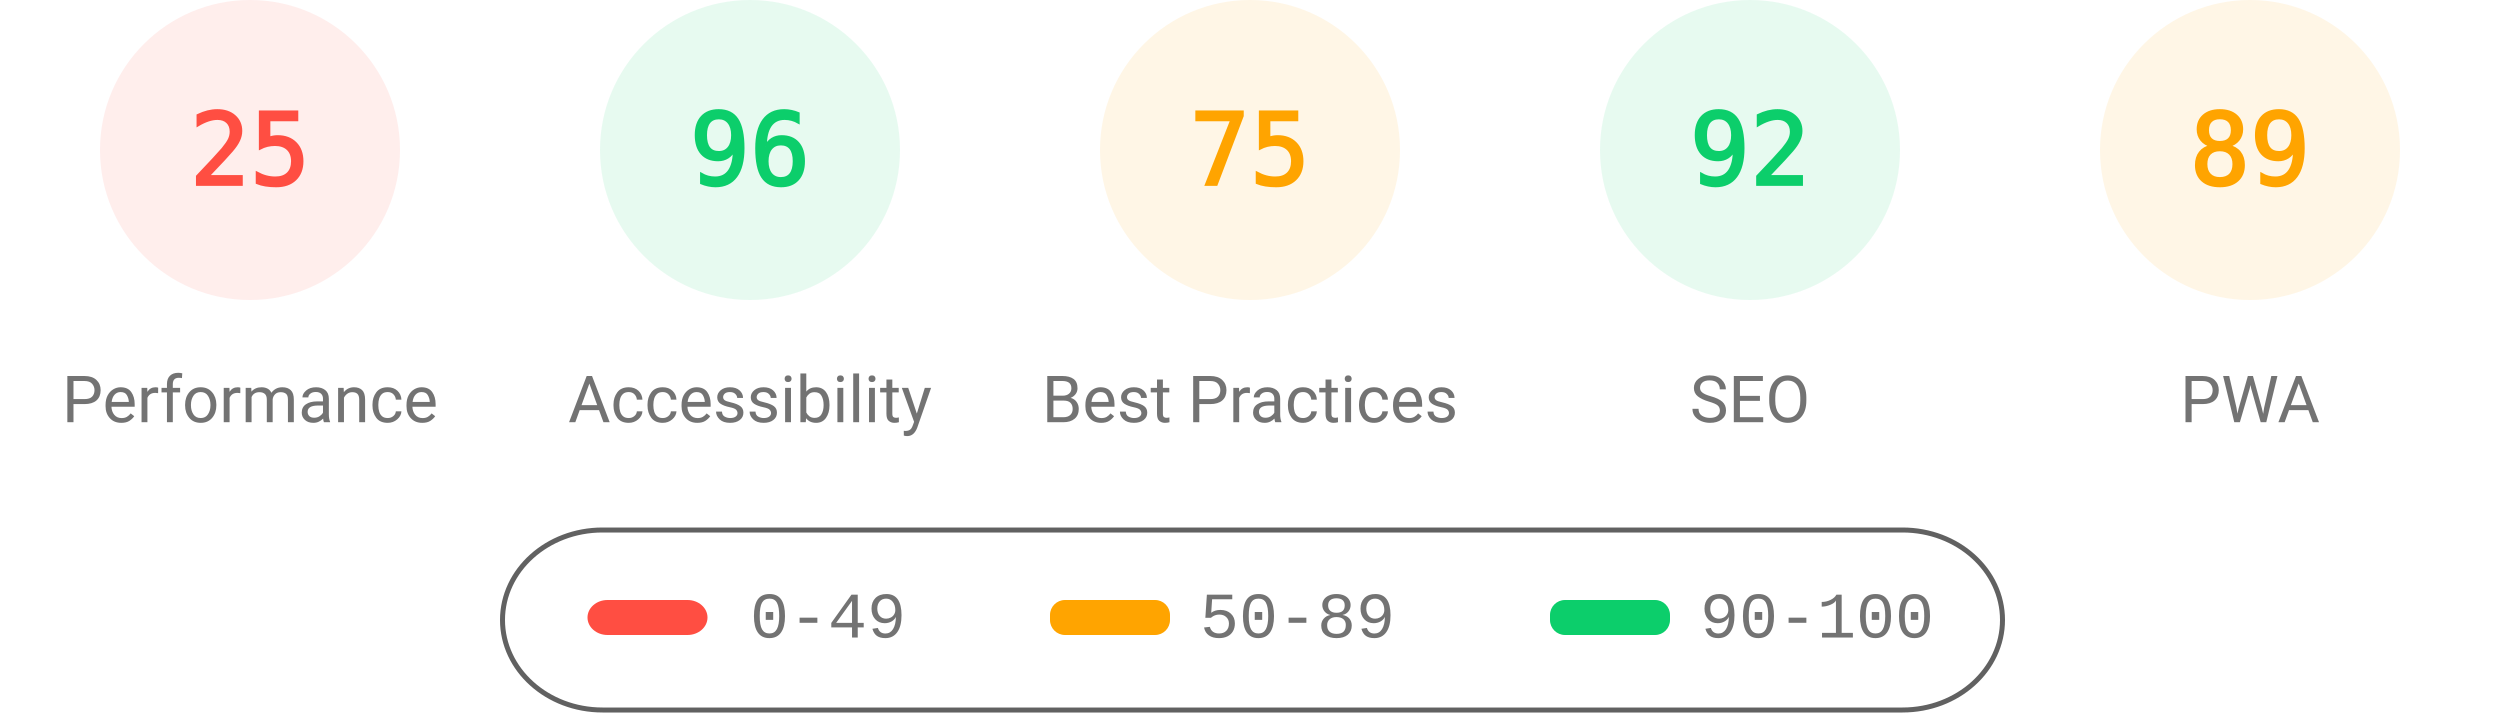
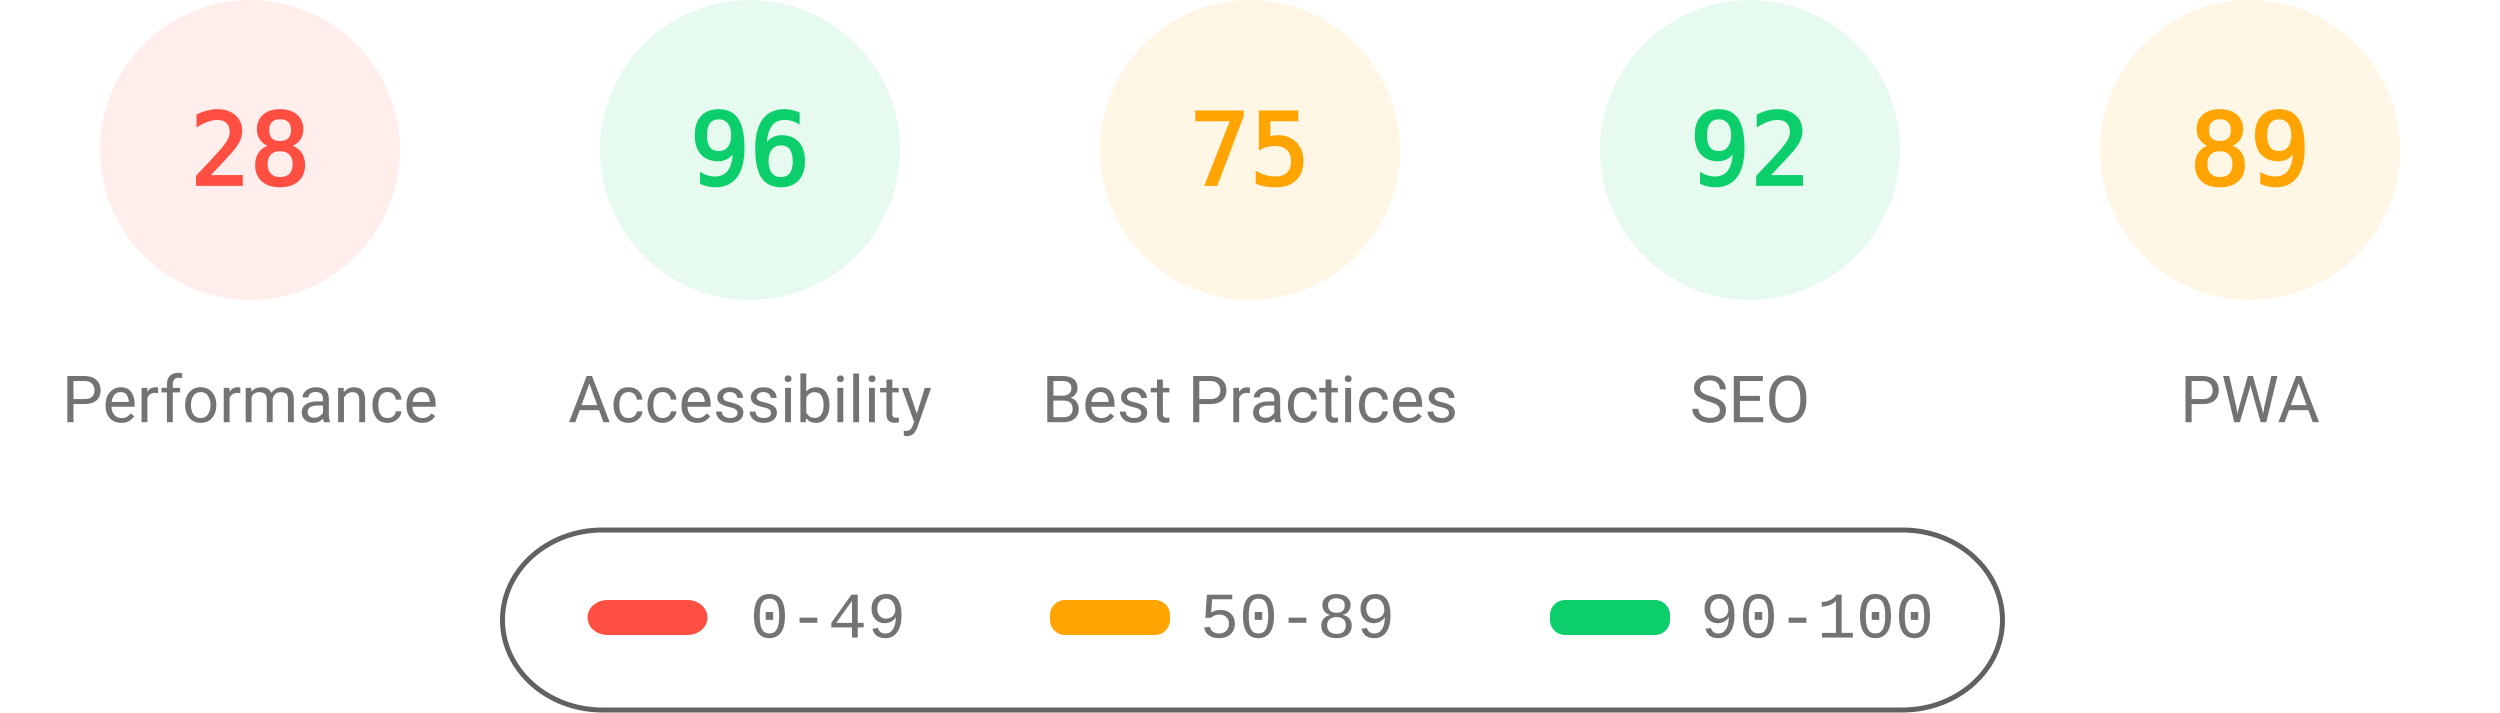
<svg xmlns="http://www.w3.org/2000/svg" fill="none" width="1000" height="285">
  <style>.gauge-base{opacity:.1}.gauge-arc{fill:none;animation-delay:250ms;stroke-linecap:round;transform:rotate(-90deg);transform-origin:100px 60px;animation:load-gauge 1s ease forwards}.guage-text{font-size:40px;font-family:monospace;text-align:center}.guage-red{color:#ff4e42;fill:#ff4e42;stroke:#ff4e42}.guage-orange{color:#ffa400;fill:#ffa400;stroke:#ffa400}.guage-green{color:#0cce6b;fill:#0cce6b;stroke:#0cce6b}.guage-undefined{color:#5c5c5c;fill:#5c5c5c;stroke:#5c5c5c}.guage-title{color:#737373;fill:#737373;stroke:none;font-size:26px;line-height:26px;font-family:Roboto,Halvetica,Arial,sans-serif}@keyframes load-gauge{from{stroke-dasharray:0 352.858}}</style>
  <svg class="guage-div guage-perf guage-red" viewBox="0 0 200 200" width="200" height="200">
    <circle class="gauge-base" r="56" cx="100" cy="60" stroke-width="8" />
-     <circle class="gauge-arc guage-arc-1" r="56" cx="100" cy="60" stroke-width="8" style="stroke-dasharray:87.965,351.858" />
-     <text class="guage-text" x="100" y="60" alignment-baseline="central" dominant-baseline="central" text-anchor="middle">25</text>
+     <circle class="gauge-arc guage-arc-1" r="56" cx="100" cy="60" stroke-width="8" style="stroke-dasharray:98.52,351.858" />
+     <text class="guage-text" x="100" y="60" alignment-baseline="central" dominant-baseline="central" text-anchor="middle">28</text>
    <text class="guage-title" x="100" y="160" alignment-baseline="central" dominant-baseline="central" text-anchor="middle">Performance</text>
  </svg>
  <svg class="guage-div guage-acc guage-green" viewBox="0 0 200 200" width="200" height="200" x="200">
    <circle class="gauge-base" r="56" cx="100" cy="60" stroke-width="8" />
    <circle class="gauge-arc guage-arc-2" r="56" cx="100" cy="60" stroke-width="8" style="stroke-dasharray:337.784,351.858" />
    <text class="guage-text" x="100" y="60" alignment-baseline="central" dominant-baseline="central" text-anchor="middle">96</text>
    <text class="guage-title" x="100" y="160" alignment-baseline="central" dominant-baseline="central" text-anchor="middle">Accessibility</text>
  </svg>
  <svg class="guage-div guage-best guage-orange" viewBox="0 0 200 200" width="200" height="200" x="400">
    <circle class="gauge-base" r="56" cx="100" cy="60" stroke-width="8" />
    <circle class="gauge-arc guage-arc-3" r="56" cx="100" cy="60" stroke-width="8" style="stroke-dasharray:263.893,351.858" />
    <text class="guage-text" x="100" y="60" alignment-baseline="central" dominant-baseline="central" text-anchor="middle">75</text>
    <text class="guage-title" x="100" y="160" alignment-baseline="central" dominant-baseline="central" text-anchor="middle">Best Practices</text>
  </svg>
  <svg class="guage-div guage-seo guage-green" viewBox="0 0 200 200" width="200" height="200" x="600">
    <circle class="gauge-base" r="56" cx="100" cy="60" stroke-width="8" />
    <circle class="gauge-arc guage-arc-4" r="56" cx="100" cy="60" stroke-width="8" style="stroke-dasharray:323.709,351.858" />
    <text class="guage-text" x="100" y="60" alignment-baseline="central" dominant-baseline="central" text-anchor="middle">92</text>
    <text class="guage-title" x="100" y="160" alignment-baseline="central" dominant-baseline="central" text-anchor="middle">SEO</text>
  </svg>
  <svg class="guage-div guage-pwa guage-orange" viewBox="0 0 200 200" width="200" height="200" x="800">
    <circle class="gauge-base" r="56" cx="100" cy="60" stroke-width="8" />
    <circle class="gauge-arc guage-arc-4" r="56" cx="100" cy="60" stroke-width="8" style="stroke-dasharray:313.154,351.858" />
    <text class="guage-text" x="100" y="60" alignment-baseline="central" dominant-baseline="central" text-anchor="middle">89</text>
    <text class="guage-title" x="100" y="160" alignment-baseline="central" dominant-baseline="central" text-anchor="middle">PWA</text>
  </svg>
  <svg width="604" height="76" x="200" y="210">
    <path fill="none" id="canvas_background" d="M-1-1h604v80H-1z" />
    <rect fill-opacity="0" stroke="#616161" stroke-width="2" rx="40" id="svg_2" height="72" width="600" y="2" x="1" fill="#000" />
    <rect stroke="#000" rx="8" id="svg_3" height="14" width="48" y="30" x="35" stroke-opacity="null" stroke-width="0" fill="#ff4e42" />
    <rect stroke="#000" rx="6" id="svg_4" height="14" width="48" y="30" x="220" stroke-opacity="null" stroke-width="0" fill="#ffa400" />
    <rect stroke="#000" rx="6" id="svg_5" height="14" width="48" y="30" x="420" stroke-opacity="null" stroke-width="0" fill="#0cce6b" />
    <text xml:space="preserve" text-anchor="start" font-family="'Courier New', Courier, monospace" font-size="26" id="svg_6" y="45" x="100" stroke-opacity="null" stroke-width="0" stroke="#000" fill="#737373">0-49</text>
    <text xml:space="preserve" text-anchor="start" font-family="'Courier New', Courier, monospace" font-size="26" id="svg_7" y="45" x="280" stroke-opacity="null" stroke-width="0" stroke="#000" fill="#737373">50-89</text>
    <text xml:space="preserve" text-anchor="start" font-family="'Courier New', Courier, monospace" font-size="26" id="svg_8" y="45" x="480" stroke-opacity="null" stroke-width="0" stroke="#000" fill="#737373">90-100</text>
  </svg>
</svg>
